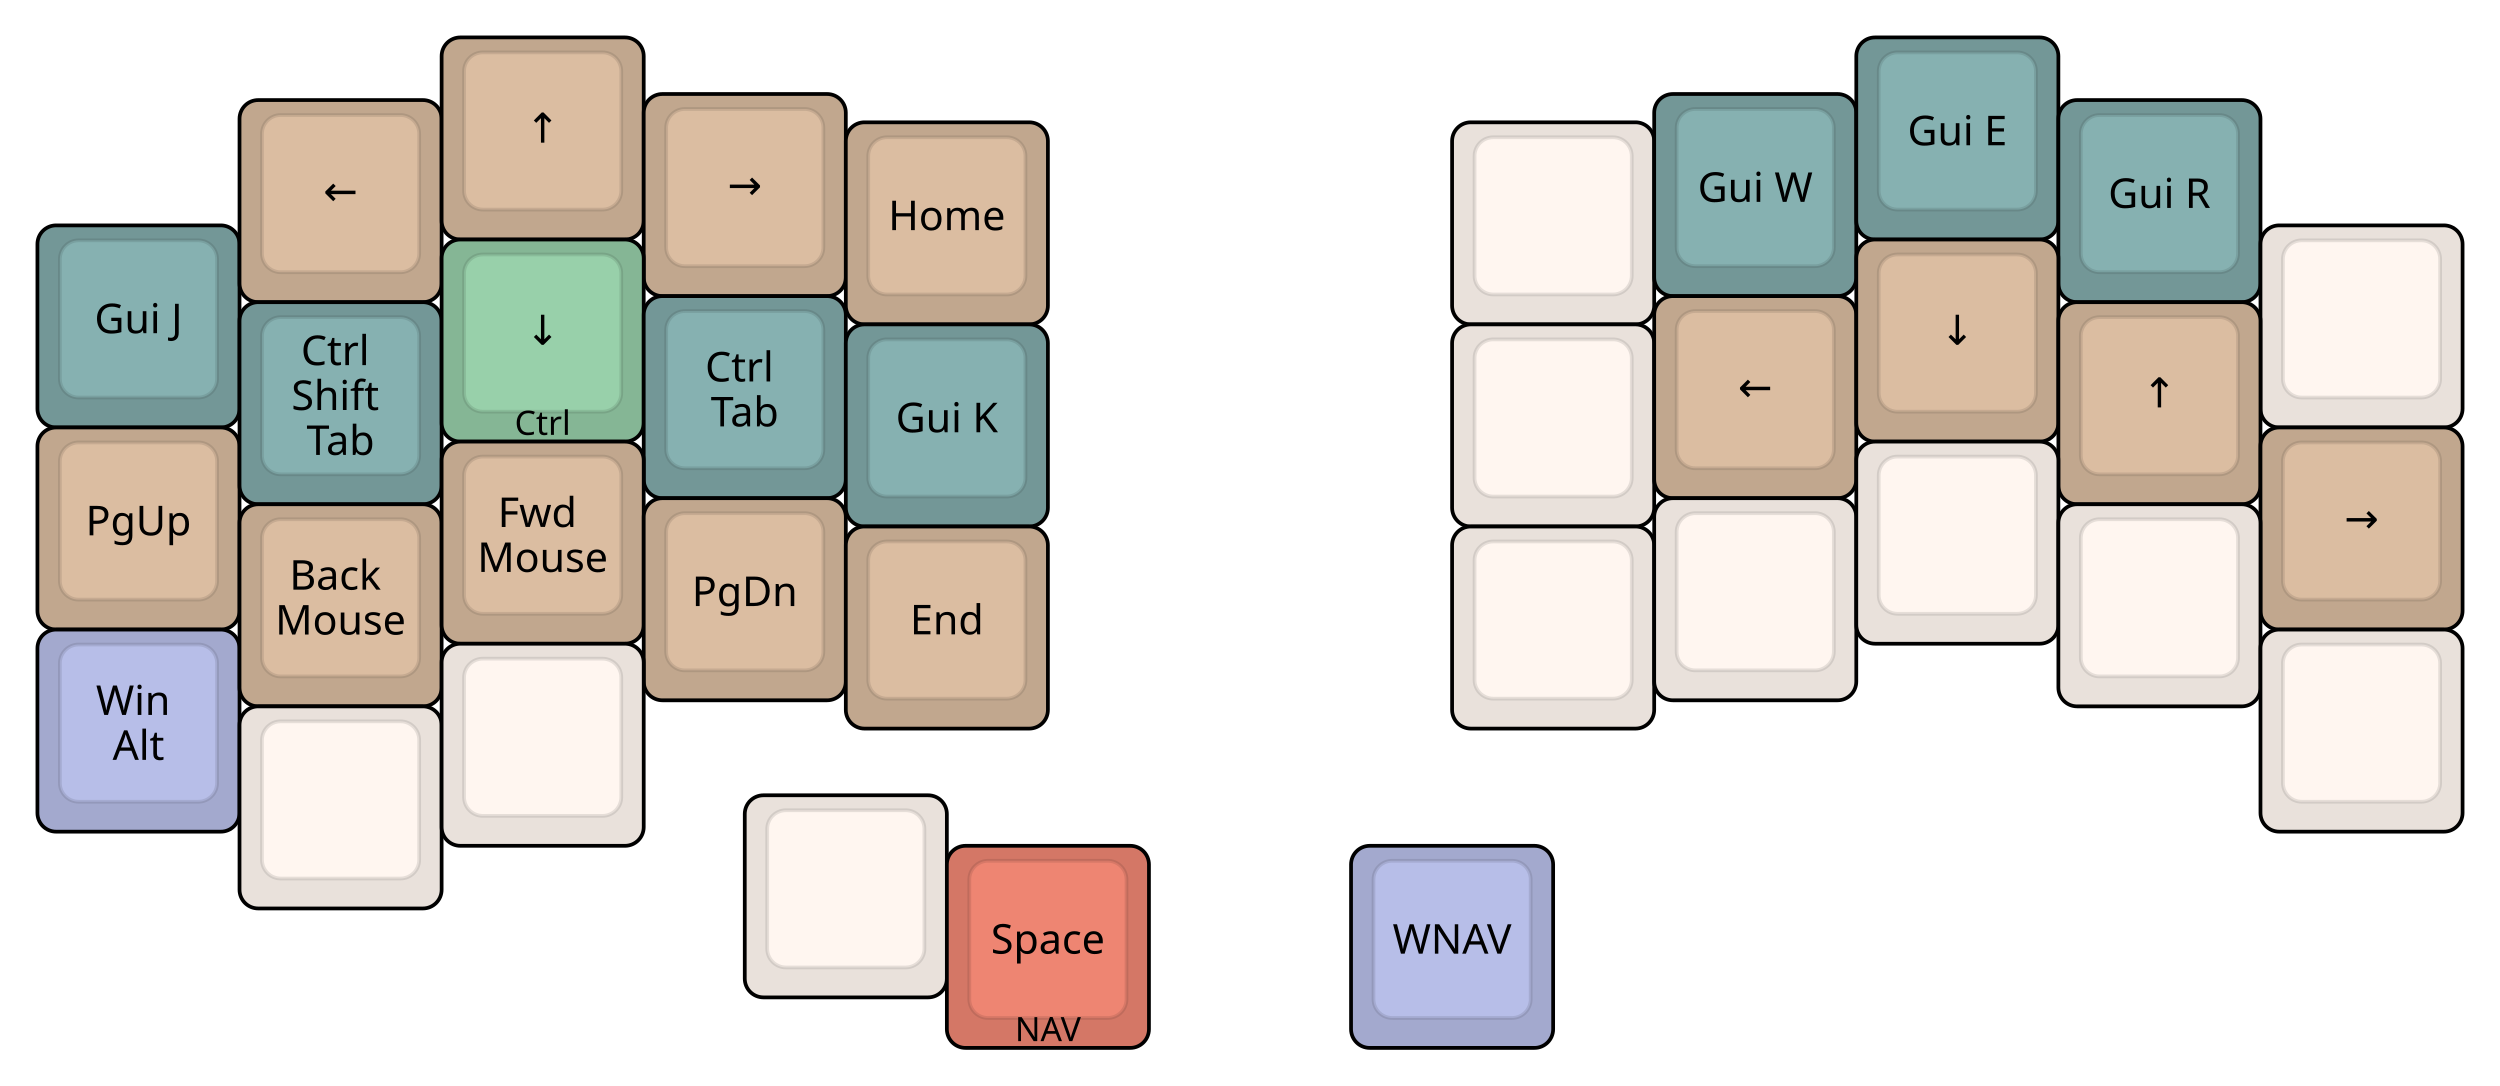
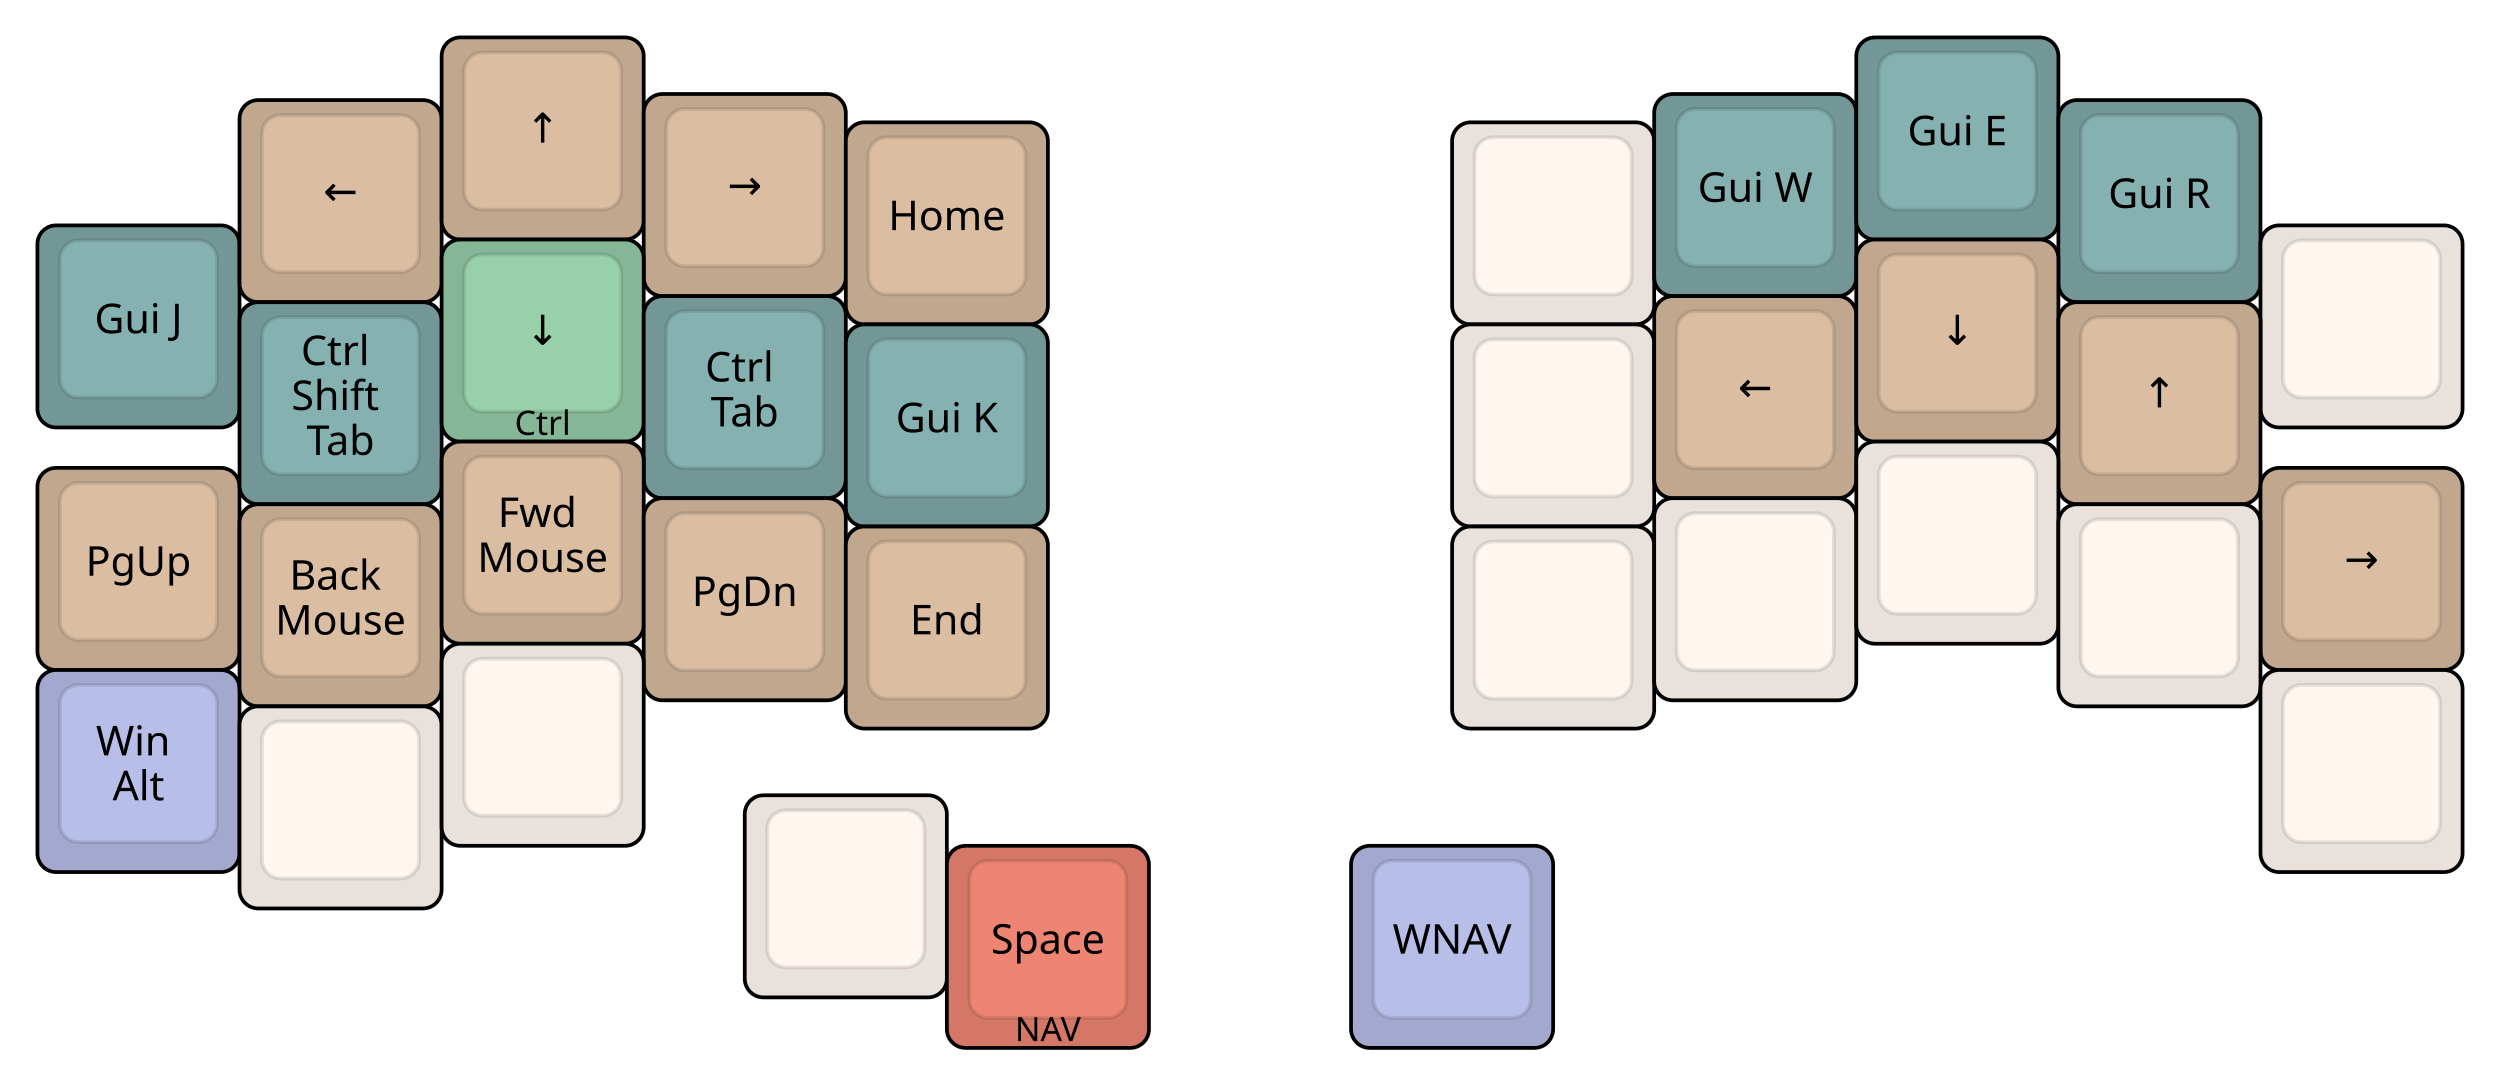
<svg xmlns="http://www.w3.org/2000/svg" width="668px" height="290x" viewBox="0 0 668 290">
  <style type="text/css">
    .keycap .border { stroke: black; stroke-width: 1; }
    .keycap .inner.border { stroke: rgba(0,0,0,.1); }
    .keycap { font-family: sans-serif; font-size: 11px}
    .keycap .sub { font-size: 9px}
  </style>
  <g class="keycap mod_implicit">
    <rect x="10" y="60.22" width="54" height="54" rx="5" fill="#739797" class="outer border" />
    <rect x="16" y="64.22" width="42" height="42" rx="5" fill="#86b1b1" class="inner border" />
    <text x="37" y="85.22" text-anchor="middle" dominant-baseline="middle" class="main">
      <tspan x="37" dy="0">Gui J</tspan>
    </text>
  </g>
  <g class="keycap default">
    <rect x="64" y="26.74" width="54" height="54" rx="5" fill="#c1a78e" class="outer border" />
    <rect x="70" y="30.74" width="42" height="42" rx="5" fill="#dbbda1" class="inner border" />
    <text x="91" y="51.74" text-anchor="middle" dominant-baseline="middle" class="main">
      <tspan x="91" dy="0">←</tspan>
    </text>
  </g>
  <g class="keycap default">
    <rect x="118" y="10" width="54" height="54" rx="5" fill="#c1a78e" class="outer border" />
    <rect x="124" y="14" width="42" height="42" rx="5" fill="#dbbda1" class="inner border" />
    <text x="145" y="35" text-anchor="middle" dominant-baseline="middle" class="main">
      <tspan x="145" dy="0">↑</tspan>
    </text>
  </g>
  <g class="keycap default">
    <rect x="172" y="25.12" width="54" height="54" rx="5" fill="#c1a78e" class="outer border" />
    <rect x="178" y="29.12" width="42" height="42" rx="5" fill="#dbbda1" class="inner border" />
    <text x="199" y="50.12" text-anchor="middle" dominant-baseline="middle" class="main">
      <tspan x="199" dy="0">→</tspan>
    </text>
  </g>
  <g class="keycap default">
    <rect x="226" y="32.68" width="54" height="54" rx="5" fill="#c1a78e" class="outer border" />
    <rect x="232" y="36.68" width="42" height="42" rx="5" fill="#dbbda1" class="inner border" />
    <text x="253" y="57.68" text-anchor="middle" dominant-baseline="middle" class="main">
      <tspan x="253" dy="0">Home</tspan>
    </text>
  </g>
  <g class="keycap blank">
    <rect x="388" y="32.68" width="54" height="54" rx="5" fill="#e9e1db" class="outer border" />
    <rect x="394" y="36.68" width="42" height="42" rx="5" fill="#fff6f0" class="inner border" />
  </g>
  <g class="keycap mod_implicit">
    <rect x="442" y="25.12" width="54" height="54" rx="5" fill="#739797" class="outer border" />
    <rect x="448" y="29.12" width="42" height="42" rx="5" fill="#86b1b1" class="inner border" />
    <text x="469" y="50.12" text-anchor="middle" dominant-baseline="middle" class="main">
      <tspan x="469" dy="0">Gui W</tspan>
    </text>
  </g>
  <g class="keycap mod_implicit">
    <rect x="496" y="10" width="54" height="54" rx="5" fill="#739797" class="outer border" />
    <rect x="502" y="14" width="42" height="42" rx="5" fill="#86b1b1" class="inner border" />
    <text x="523" y="35" text-anchor="middle" dominant-baseline="middle" class="main">
      <tspan x="523" dy="0">Gui E</tspan>
    </text>
  </g>
  <g class="keycap mod_implicit">
    <rect x="550" y="26.74" width="54" height="54" rx="5" fill="#739797" class="outer border" />
    <rect x="556" y="30.74" width="42" height="42" rx="5" fill="#86b1b1" class="inner border" />
    <text x="577" y="51.74" text-anchor="middle" dominant-baseline="middle" class="main">
      <tspan x="577" dy="0">Gui R</tspan>
    </text>
  </g>
  <g class="keycap blank">
    <rect x="604" y="60.22" width="54" height="54" rx="5" fill="#e9e1db" class="outer border" />
    <rect x="610" y="64.22" width="42" height="42" rx="5" fill="#fff6f0" class="inner border" />
  </g>
  <g class="keycap default">
-     <rect x="10" y="114.22" width="54" height="54" rx="5" fill="#c1a78e" class="outer border" />
-     <rect x="16" y="118.22" width="42" height="42" rx="5" fill="#dbbda1" class="inner border" />
-     <text x="37" y="139.22" text-anchor="middle" dominant-baseline="middle" class="main">
+     <rect x="10" y="125.02" width="54" height="54" rx="5" fill="#c1a78e" class="outer border" />
+     <rect x="16" y="129.02" width="42" height="42" rx="5" fill="#dbbda1" class="inner border" />
+     <text x="37" y="150.02" text-anchor="middle" dominant-baseline="middle" class="main">
      <tspan x="37" dy="0">PgUp</tspan>
    </text>
  </g>
  <g class="keycap mod_implicit">
    <rect x="64" y="80.74" width="54" height="54" rx="5" fill="#739797" class="outer border" />
    <rect x="70" y="84.74" width="42" height="42" rx="5" fill="#86b1b1" class="inner border" />
    <text x="91" y="93.74" text-anchor="middle" dominant-baseline="middle" class="main">
      <tspan x="91" dy="0">Ctrl</tspan>
      <tspan x="91" dy="12">Shift</tspan>
      <tspan x="91" dy="12">Tab</tspan>
    </text>
  </g>
  <g class="keycap mod_down">
    <rect x="118" y="64" width="54" height="54" rx="5" fill="#85b695" class="outer border" />
    <rect x="124" y="68" width="42" height="42" rx="5" fill="#98d0aa" class="inner border" />
    <text x="145" y="89" text-anchor="middle" dominant-baseline="middle" class="main">
      <tspan x="145" dy="0">↓</tspan>
    </text>
    <text x="145" y="116.2" text-anchor="middle" class="sub">Ctrl</text>
  </g>
  <g class="keycap mod_implicit">
    <rect x="172" y="79.12" width="54" height="54" rx="5" fill="#739797" class="outer border" />
    <rect x="178" y="83.12" width="42" height="42" rx="5" fill="#86b1b1" class="inner border" />
    <text x="199" y="98.12" text-anchor="middle" dominant-baseline="middle" class="main">
      <tspan x="199" dy="0">Ctrl</tspan>
      <tspan x="199" dy="12">Tab</tspan>
    </text>
  </g>
  <g class="keycap mod_implicit">
    <rect x="226" y="86.68" width="54" height="54" rx="5" fill="#739797" class="outer border" />
    <rect x="232" y="90.68" width="42" height="42" rx="5" fill="#86b1b1" class="inner border" />
    <text x="253" y="111.68" text-anchor="middle" dominant-baseline="middle" class="main">
      <tspan x="253" dy="0">Gui K</tspan>
    </text>
  </g>
  <g class="keycap blank">
    <rect x="388" y="86.68" width="54" height="54" rx="5" fill="#e9e1db" class="outer border" />
    <rect x="394" y="90.68" width="42" height="42" rx="5" fill="#fff6f0" class="inner border" />
  </g>
  <g class="keycap default">
    <rect x="442" y="79.12" width="54" height="54" rx="5" fill="#c1a78e" class="outer border" />
    <rect x="448" y="83.12" width="42" height="42" rx="5" fill="#dbbda1" class="inner border" />
    <text x="469" y="104.12" text-anchor="middle" dominant-baseline="middle" class="main">
      <tspan x="469" dy="0">←</tspan>
    </text>
  </g>
  <g class="keycap default">
    <rect x="496" y="64" width="54" height="54" rx="5" fill="#c1a78e" class="outer border" />
    <rect x="502" y="68" width="42" height="42" rx="5" fill="#dbbda1" class="inner border" />
    <text x="523" y="89" text-anchor="middle" dominant-baseline="middle" class="main">
      <tspan x="523" dy="0">↓</tspan>
    </text>
  </g>
  <g class="keycap default">
    <rect x="550" y="80.74" width="54" height="54" rx="5" fill="#c1a78e" class="outer border" />
    <rect x="556" y="84.74" width="42" height="42" rx="5" fill="#dbbda1" class="inner border" />
    <text x="577" y="105.74" text-anchor="middle" dominant-baseline="middle" class="main">
      <tspan x="577" dy="0">↑</tspan>
    </text>
  </g>
  <g class="keycap default">
-     <rect x="604" y="114.22" width="54" height="54" rx="5" fill="#c1a78e" class="outer border" />
-     <rect x="610" y="118.22" width="42" height="42" rx="5" fill="#dbbda1" class="inner border" />
-     <text x="631" y="139.22" text-anchor="middle" dominant-baseline="middle" class="main">
+     <rect x="604" y="125.02" width="54" height="54" rx="5" fill="#c1a78e" class="outer border" />
+     <rect x="610" y="129.02" width="42" height="42" rx="5" fill="#dbbda1" class="inner border" />
+     <text x="631" y="150.02" text-anchor="middle" dominant-baseline="middle" class="main">
      <tspan x="631" dy="0">→</tspan>
    </text>
  </g>
  <g class="keycap layer_down">
-     <rect x="10" y="168.22" width="54" height="54" rx="5" fill="#a3a9ce" class="outer border" />
-     <rect x="16" y="172.22" width="42" height="42" rx="5" fill="#b7bee8" class="inner border" />
-     <text x="37" y="187.22" text-anchor="middle" dominant-baseline="middle" class="main">
+     <rect x="10" y="179.02" width="54" height="54" rx="5" fill="#a3a9ce" class="outer border" />
+     <rect x="16" y="183.02" width="42" height="42" rx="5" fill="#b7bee8" class="inner border" />
+     <text x="37" y="198.02" text-anchor="middle" dominant-baseline="middle" class="main">
      <tspan x="37" dy="0">Win</tspan>
      <tspan x="37" dy="12">Alt</tspan>
    </text>
  </g>
  <g class="keycap default">
    <rect x="64" y="134.74" width="54" height="54" rx="5" fill="#c1a78e" class="outer border" />
    <rect x="70" y="138.74" width="42" height="42" rx="5" fill="#dbbda1" class="inner border" />
    <text x="91" y="153.74" text-anchor="middle" dominant-baseline="middle" class="main">
      <tspan x="91" dy="0">Back</tspan>
      <tspan x="91" dy="12">Mouse</tspan>
    </text>
  </g>
  <g class="keycap default">
    <rect x="118" y="118" width="54" height="54" rx="5" fill="#c1a78e" class="outer border" />
    <rect x="124" y="122" width="42" height="42" rx="5" fill="#dbbda1" class="inner border" />
    <text x="145" y="137" text-anchor="middle" dominant-baseline="middle" class="main">
      <tspan x="145" dy="0">Fwd</tspan>
      <tspan x="145" dy="12">Mouse</tspan>
    </text>
  </g>
  <g class="keycap default">
    <rect x="172" y="133.12" width="54" height="54" rx="5" fill="#c1a78e" class="outer border" />
    <rect x="178" y="137.12" width="42" height="42" rx="5" fill="#dbbda1" class="inner border" />
    <text x="199" y="158.12" text-anchor="middle" dominant-baseline="middle" class="main">
      <tspan x="199" dy="0">PgDn</tspan>
    </text>
  </g>
  <g class="keycap default">
    <rect x="226" y="140.68" width="54" height="54" rx="5" fill="#c1a78e" class="outer border" />
    <rect x="232" y="144.68" width="42" height="42" rx="5" fill="#dbbda1" class="inner border" />
    <text x="253" y="165.68" text-anchor="middle" dominant-baseline="middle" class="main">
      <tspan x="253" dy="0">End</tspan>
    </text>
  </g>
  <g class="keycap blank">
    <rect x="388" y="140.68" width="54" height="54" rx="5" fill="#e9e1db" class="outer border" />
    <rect x="394" y="144.68" width="42" height="42" rx="5" fill="#fff6f0" class="inner border" />
  </g>
  <g class="keycap blank">
    <rect x="442" y="133.12" width="54" height="54" rx="5" fill="#e9e1db" class="outer border" />
    <rect x="448" y="137.12" width="42" height="42" rx="5" fill="#fff6f0" class="inner border" />
  </g>
  <g class="keycap blank">
    <rect x="496" y="118" width="54" height="54" rx="5" fill="#e9e1db" class="outer border" />
    <rect x="502" y="122" width="42" height="42" rx="5" fill="#fff6f0" class="inner border" />
  </g>
  <g class="keycap blank">
    <rect x="550" y="134.74" width="54" height="54" rx="5" fill="#e9e1db" class="outer border" />
    <rect x="556" y="138.74" width="42" height="42" rx="5" fill="#fff6f0" class="inner border" />
  </g>
  <g class="keycap blank">
-     <rect x="604" y="168.22" width="54" height="54" rx="5" fill="#e9e1db" class="outer border" />
-     <rect x="610" y="172.22" width="42" height="42" rx="5" fill="#fff6f0" class="inner border" />
+     <rect x="604" y="179.02" width="54" height="54" rx="5" fill="#e9e1db" class="outer border" />
+     <rect x="610" y="183.02" width="42" height="42" rx="5" fill="#fff6f0" class="inner border" />
  </g>
  <g class="keycap blank">
    <rect x="64" y="188.74" width="54" height="54" rx="5" fill="#e9e1db" class="outer border" />
    <rect x="70" y="192.74" width="42" height="42" rx="5" fill="#fff6f0" class="inner border" />
  </g>
  <g class="keycap blank">
    <rect x="118" y="172" width="54" height="54" rx="5" fill="#e9e1db" class="outer border" />
    <rect x="124" y="176" width="42" height="42" rx="5" fill="#fff6f0" class="inner border" />
  </g>
  <g class="keycap blank">
    <rect x="199" y="212.5" width="54" height="54" rx="5" fill="#e9e1db" class="outer border" />
    <rect x="205" y="216.5" width="42" height="42" rx="5" fill="#fff6f0" class="inner border" />
  </g>
  <g class="keycap active_layer">
    <rect x="253" y="226" width="54" height="54" rx="5" fill="#d47766" class="outer border" />
    <rect x="259" y="230" width="42" height="42" rx="5" fill="#ee8572" class="inner border" />
    <text x="280" y="251" text-anchor="middle" dominant-baseline="middle" class="main">
      <tspan x="280" dy="0">Space</tspan>
    </text>
    <text x="280" y="278.2" text-anchor="middle" class="sub">NAV</text>
  </g>
  <g class="keycap layer_down">
    <rect x="361" y="226" width="54" height="54" rx="5" fill="#a3a9ce" class="outer border" />
    <rect x="367" y="230" width="42" height="42" rx="5" fill="#b7bee8" class="inner border" />
    <text x="388" y="251" text-anchor="middle" dominant-baseline="middle" class="main">
      <tspan x="388" dy="0">WNAV</tspan>
    </text>
  </g>
</svg>
